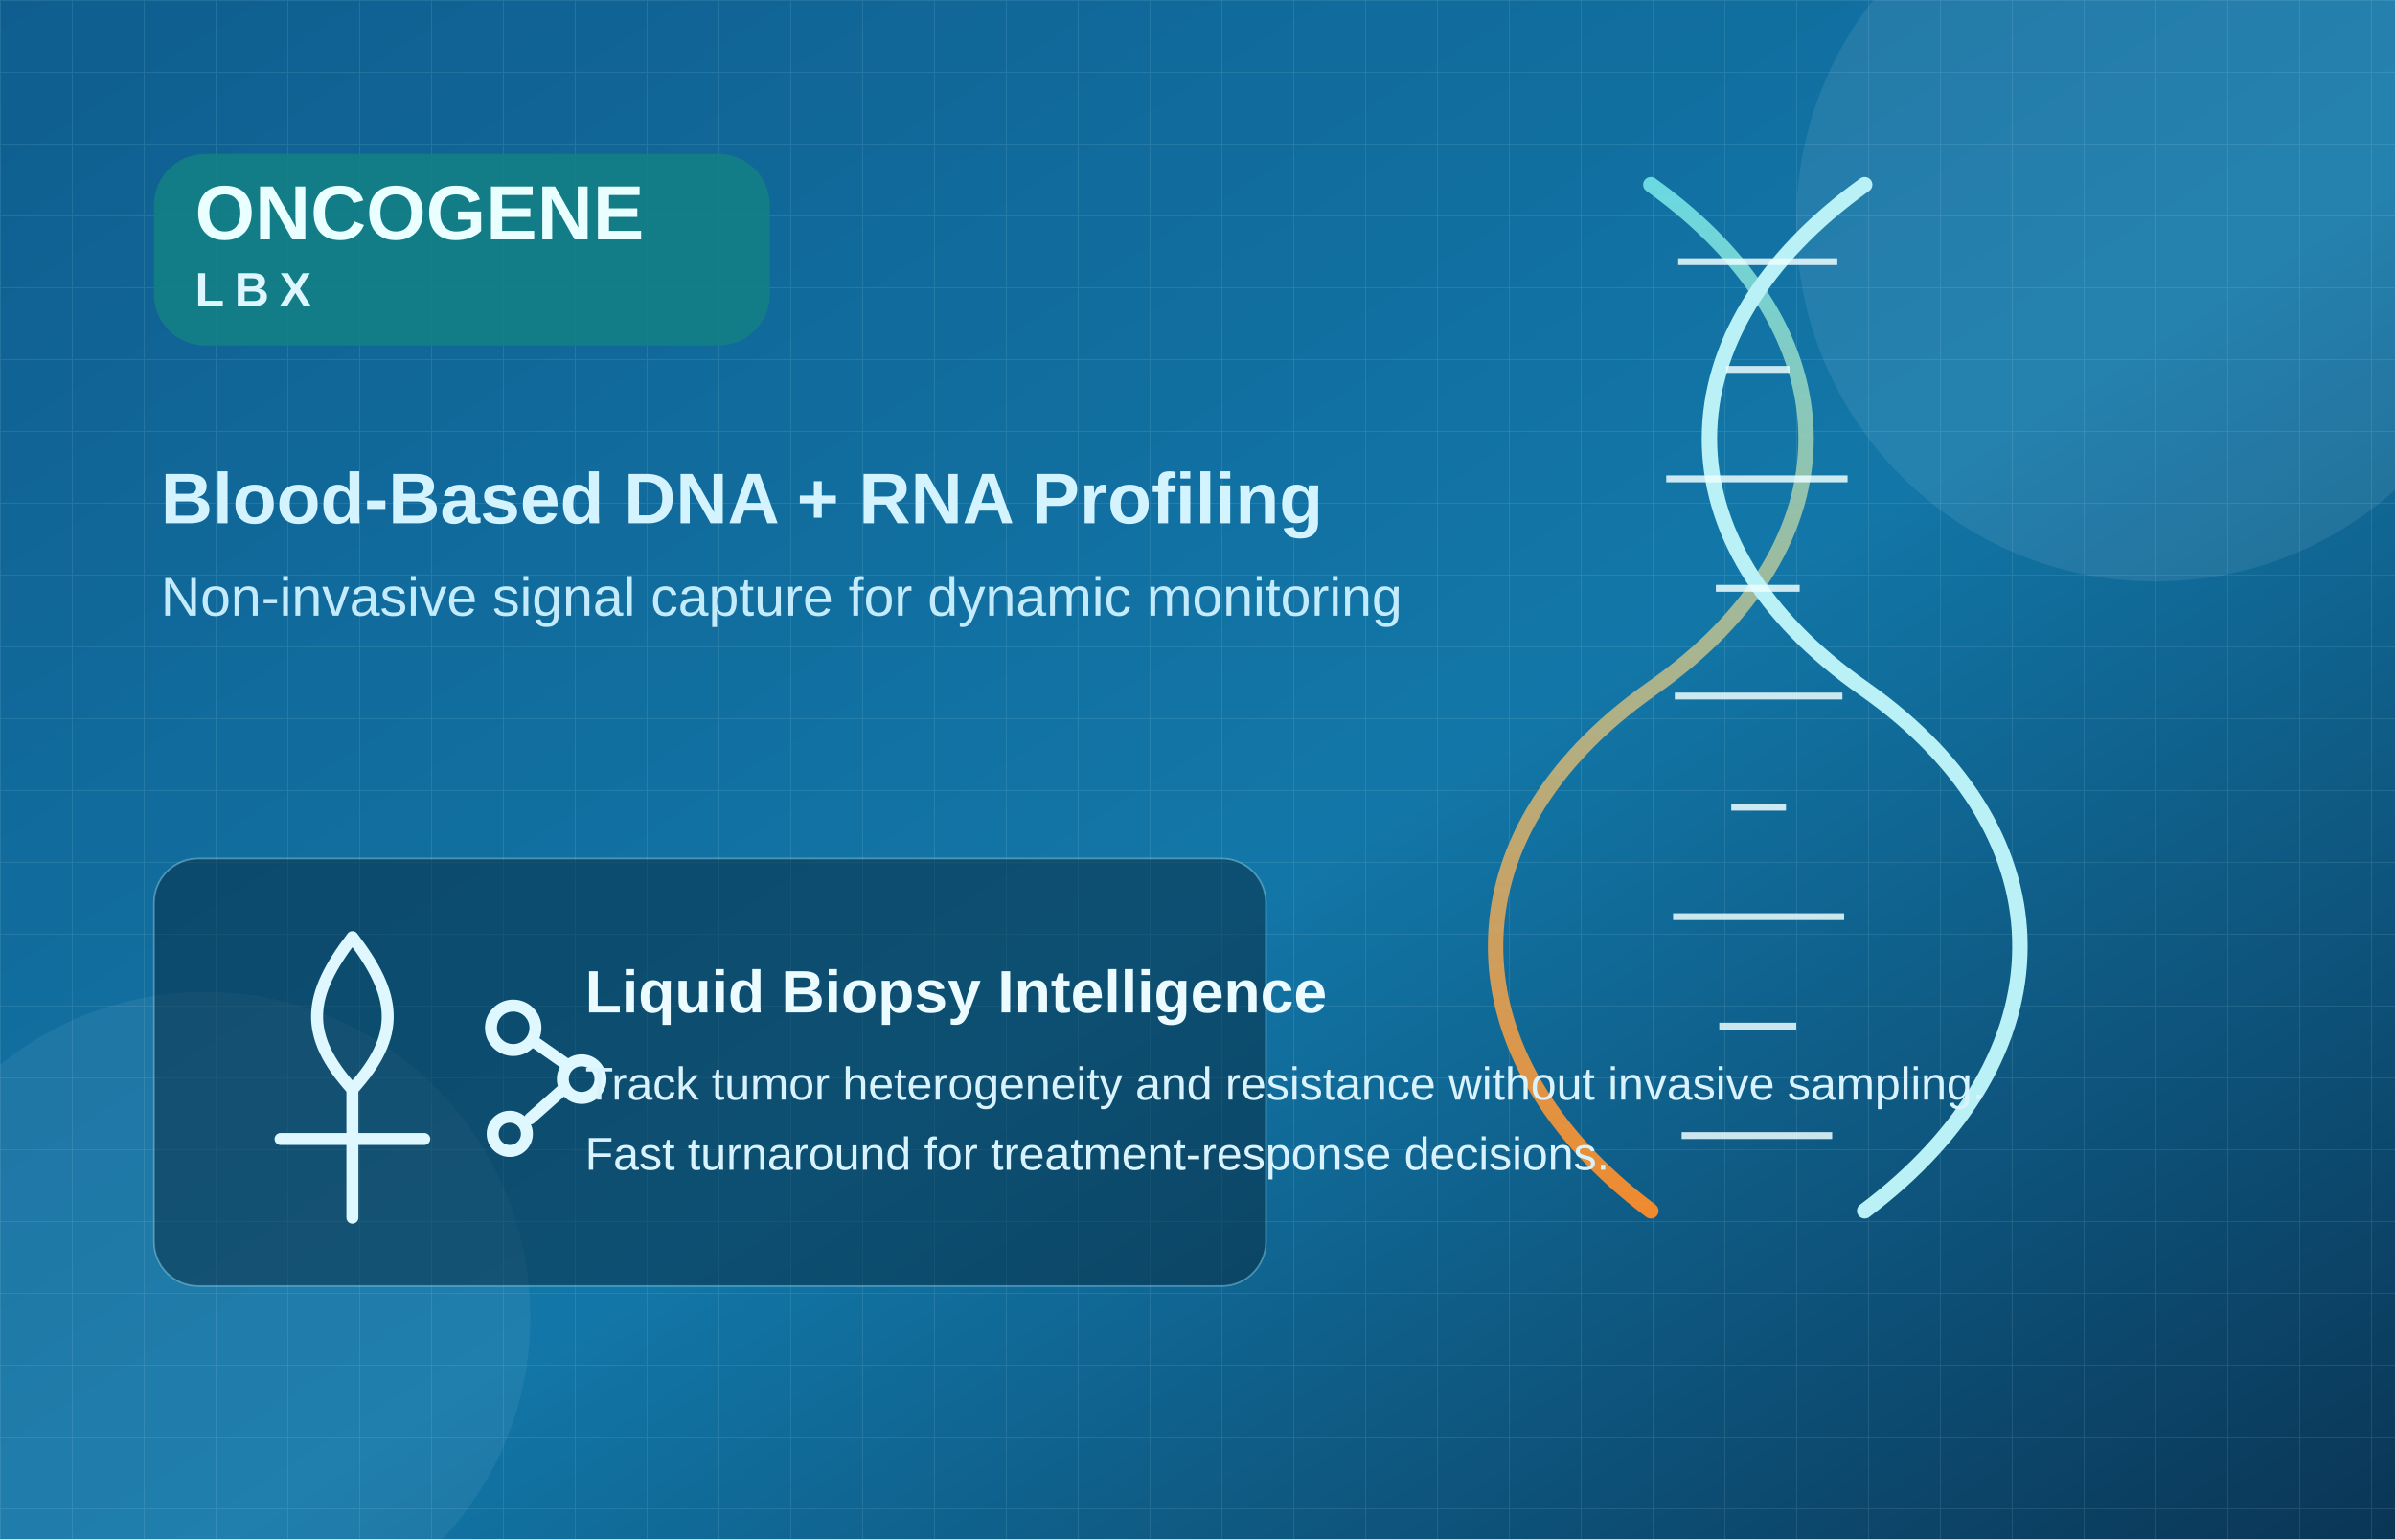
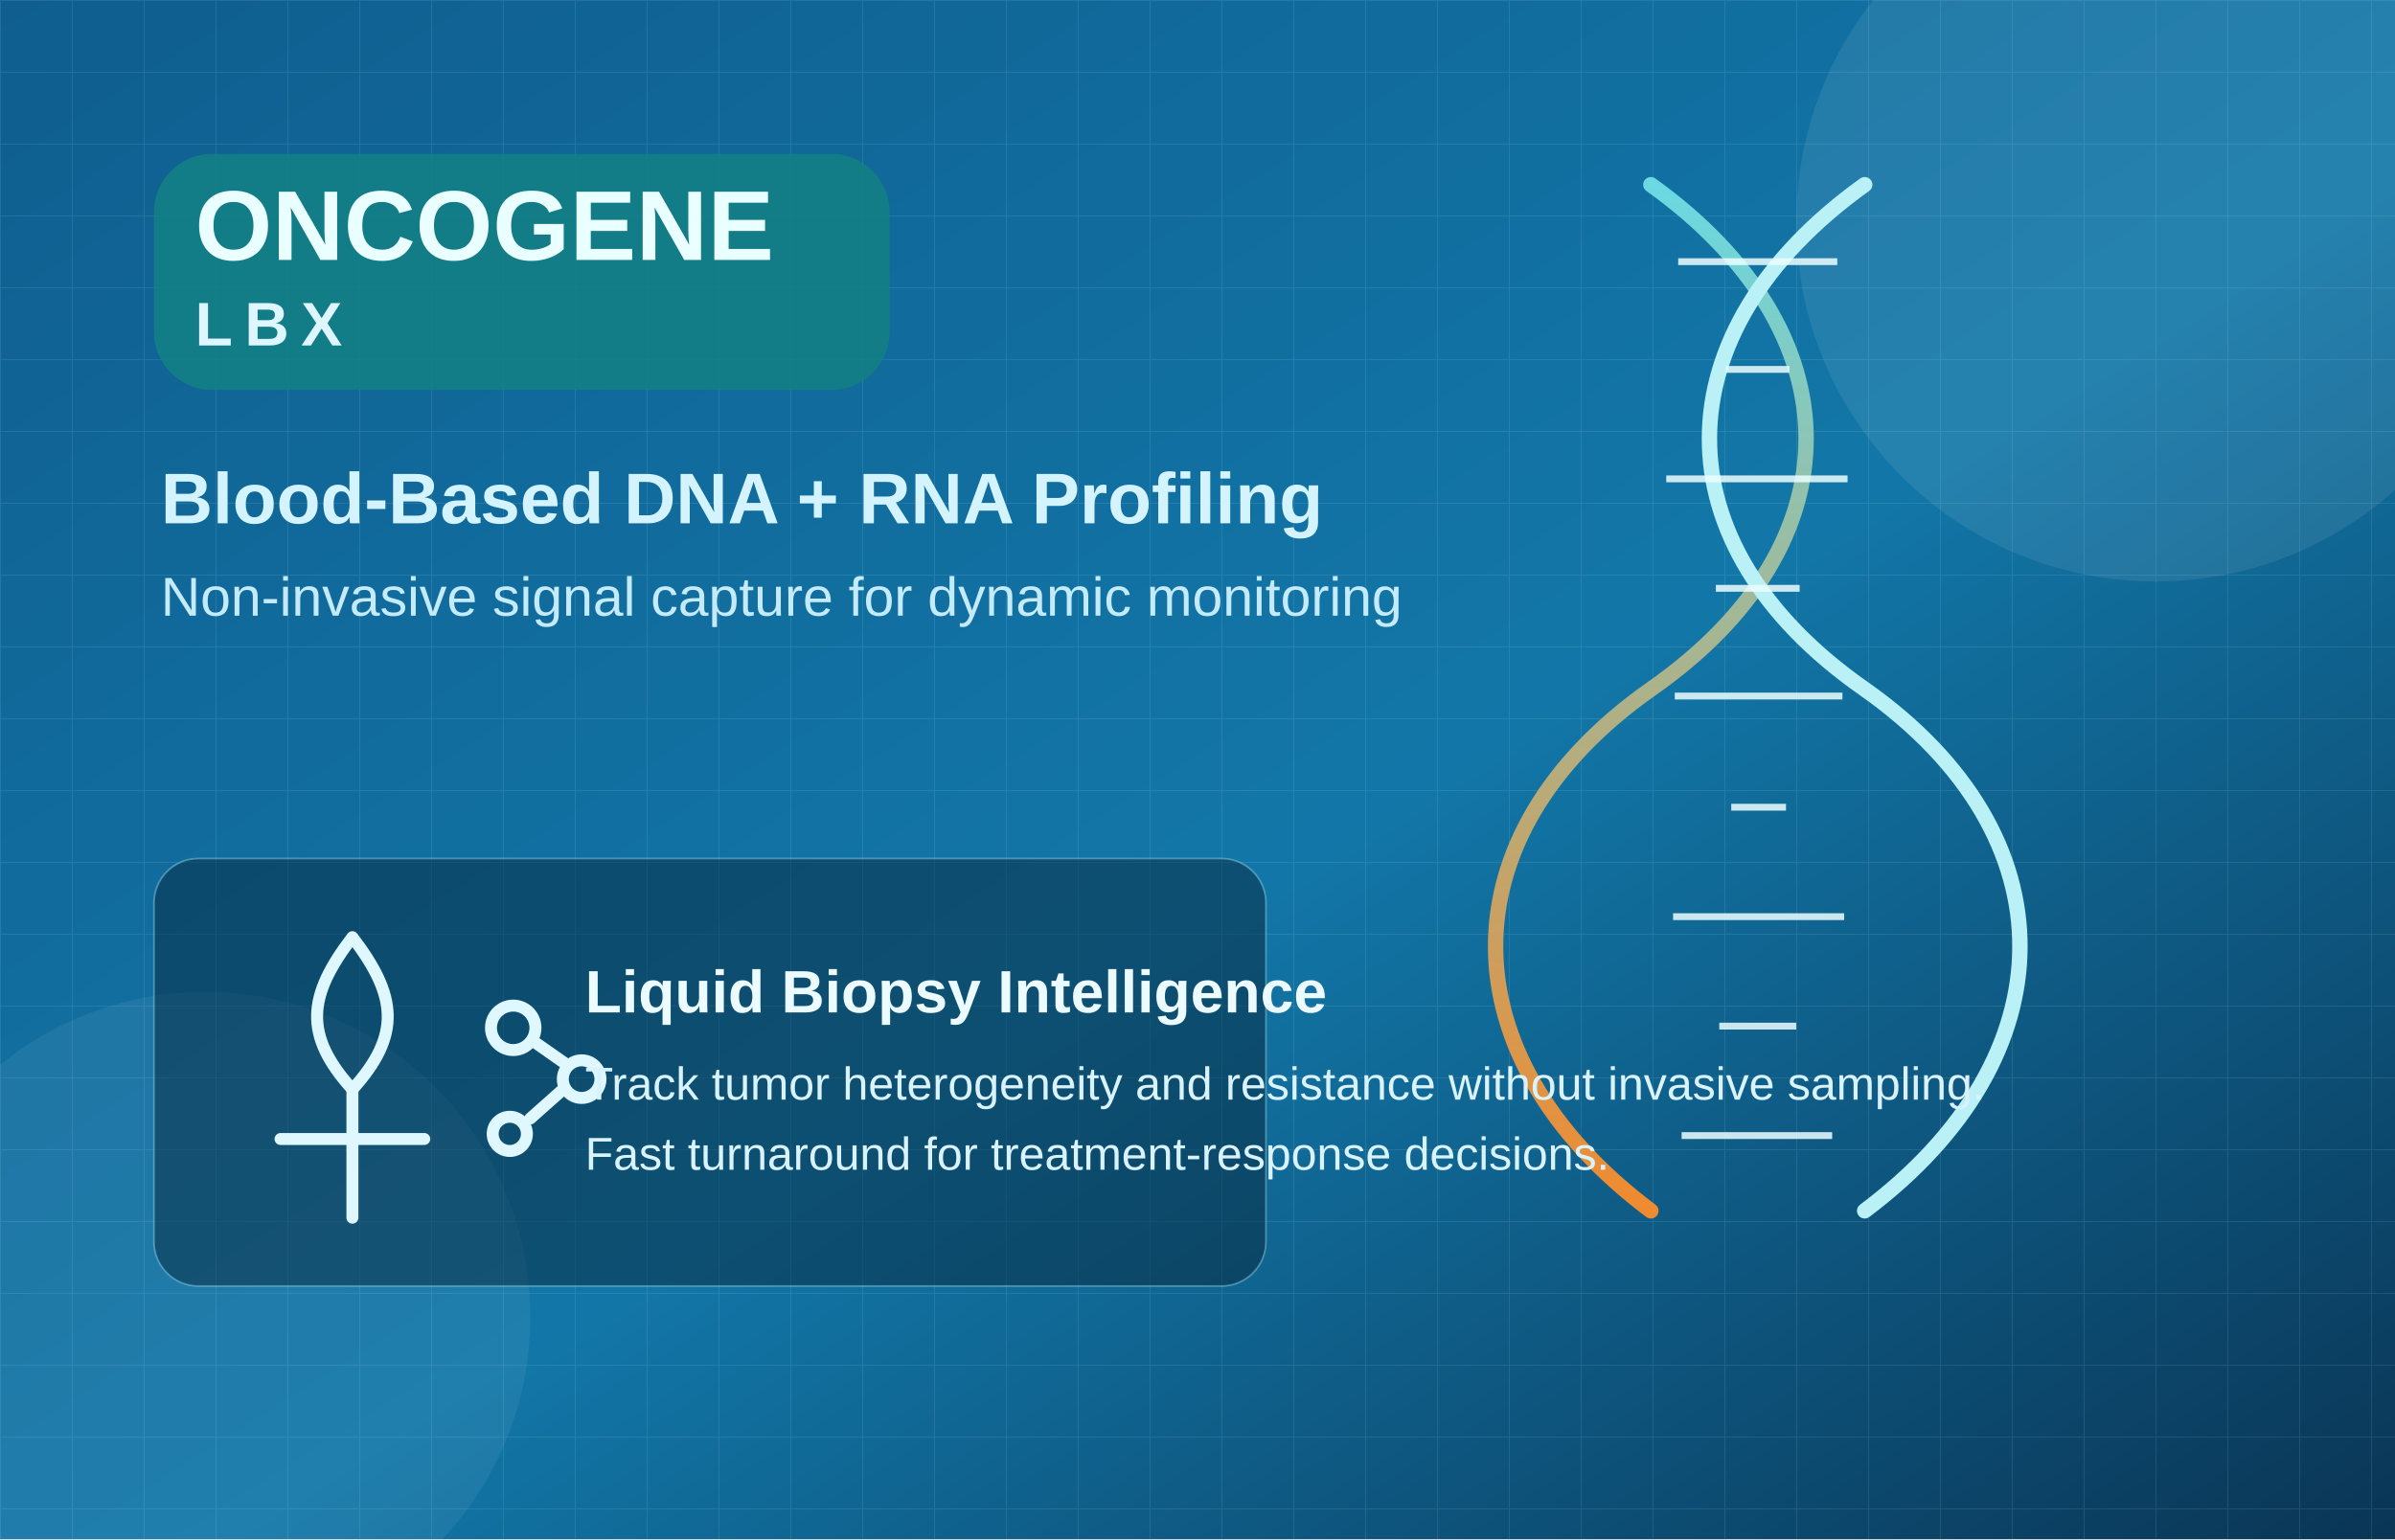
<svg xmlns="http://www.w3.org/2000/svg" viewBox="0 0 1400 900" role="img" aria-labelledby="title desc">
  <defs>
    <linearGradient id="bg" x1="0%" y1="0%" x2="100%" y2="100%">
      <stop offset="0%" stop-color="#0f5e8f" />
      <stop offset="55%" stop-color="#1277a8" />
      <stop offset="100%" stop-color="#0a3555" />
    </linearGradient>
    <pattern id="grid" width="42" height="42" patternUnits="userSpaceOnUse">
      <path d="M 42 0 L 0 0 0 42" fill="none" stroke="#d6f4ff" stroke-opacity="0.12" stroke-width="1" />
    </pattern>
    <linearGradient id="dnaA" x1="0%" y1="0%" x2="0%" y2="100%">
      <stop offset="0%" stop-color="#6ad9e2" />
      <stop offset="100%" stop-color="#f08a2f" />
    </linearGradient>
  </defs>
  <rect width="1400" height="900" fill="url(#bg)" />
  <rect width="1400" height="900" fill="url(#grid)" />
  <circle cx="120" cy="770" r="190" fill="#ffffff" fill-opacity="0.06" />
  <circle cx="1260" cy="130" r="210" fill="#ffffff" fill-opacity="0.08" />
  <g transform="translate(90 90)">
-     <rect x="0" y="0" width="360" height="112" rx="30" fill="#147f86" fill-opacity="0.92" />
-     <text x="24" y="50" fill="#eaffff" font-size="45" font-family="'Space Grotesk', Arial, sans-serif" font-weight="700">ONCOGENE</text>
-     <text x="24" y="89" fill="#def6ff" font-size="28" letter-spacing="6" font-family="'IBM Plex Sans', Arial, sans-serif" font-weight="700">LBX</text>
+     <rect x="0" y="0" width="430" height="138" rx="34" fill="#147f86" fill-opacity="0.92" />
+     <text x="24" y="62" fill="#eaffff" font-size="58" font-family="'Space Grotesk', Arial, sans-serif" font-weight="700">ONCOGENE</text>
+     <text x="24" y="112" fill="#def6ff" font-size="36" letter-spacing="7" font-family="'IBM Plex Sans', Arial, sans-serif" font-weight="700">LBX</text>
  </g>
  <text x="94" y="306" fill="#d3f3ff" font-size="42" font-family="'IBM Plex Sans', Arial, sans-serif" font-weight="600">Blood-Based DNA + RNA Profiling</text>
  <text x="94" y="360" fill="#c4ebfb" font-size="32" font-family="'IBM Plex Sans', Arial, sans-serif">Non-invasive signal capture for dynamic monitoring</text>
  <g transform="translate(805 98)">
    <path d="M160 10 C280 96 282 220 160 305 C38 391 40 520 160 610" fill="none" stroke="url(#dnaA)" stroke-width="9" stroke-linecap="round" />
    <path d="M285 10 C165 96 163 220 285 305 C407 391 405 520 285 610" fill="none" stroke="#b9f1f6" stroke-width="9" stroke-linecap="round" />
    <g stroke="#ecfeff" stroke-opacity="0.85" stroke-width="4">
      <line x1="176" y1="55" x2="269" y2="55" />
      <line x1="204" y1="118" x2="241" y2="118" />
      <line x1="169" y1="182" x2="275" y2="182" />
      <line x1="198" y1="246" x2="247" y2="246" />
      <line x1="174" y1="309" x2="272" y2="309" />
      <line x1="207" y1="374" x2="239" y2="374" />
      <line x1="173" y1="438" x2="273" y2="438" />
      <line x1="200" y1="502" x2="245" y2="502" />
      <line x1="178" y1="566" x2="266" y2="566" />
    </g>
  </g>
  <g transform="translate(90 502)">
    <rect x="0" y="0" width="650" height="250" rx="26" fill="#08283d" fill-opacity="0.5" stroke="#9fdff4" stroke-opacity="0.42" />
    <g transform="translate(54 40)" fill="none" stroke="#dff8ff" stroke-width="7" stroke-linecap="round" stroke-linejoin="round">
      <path d="M62 6 C36 40 33 63 62 95 C91 63 88 40 62 6 Z" />
      <line x1="62" y1="95" x2="62" y2="170" />
      <line x1="20" y1="124" x2="104" y2="124" />
      <circle cx="156" cy="59" r="13" />
      <circle cx="196" cy="89" r="11" />
      <circle cx="154" cy="121" r="10" />
      <line x1="168" y1="67" x2="188" y2="81" />
      <line x1="166" y1="112" x2="184" y2="96" />
    </g>
    <text x="252" y="90" fill="#ebfbff" font-size="35" font-family="'Space Grotesk', Arial, sans-serif" font-weight="700">Liquid Biopsy Intelligence</text>
    <text x="252" y="141" fill="#d8f3fd" font-size="27" font-family="'IBM Plex Sans', Arial, sans-serif">Track tumor heterogeneity and resistance without invasive sampling.</text>
    <text x="252" y="182" fill="#d8f3fd" font-size="27" font-family="'IBM Plex Sans', Arial, sans-serif">Fast turnaround for treatment-response decisions.</text>
  </g>
</svg>
